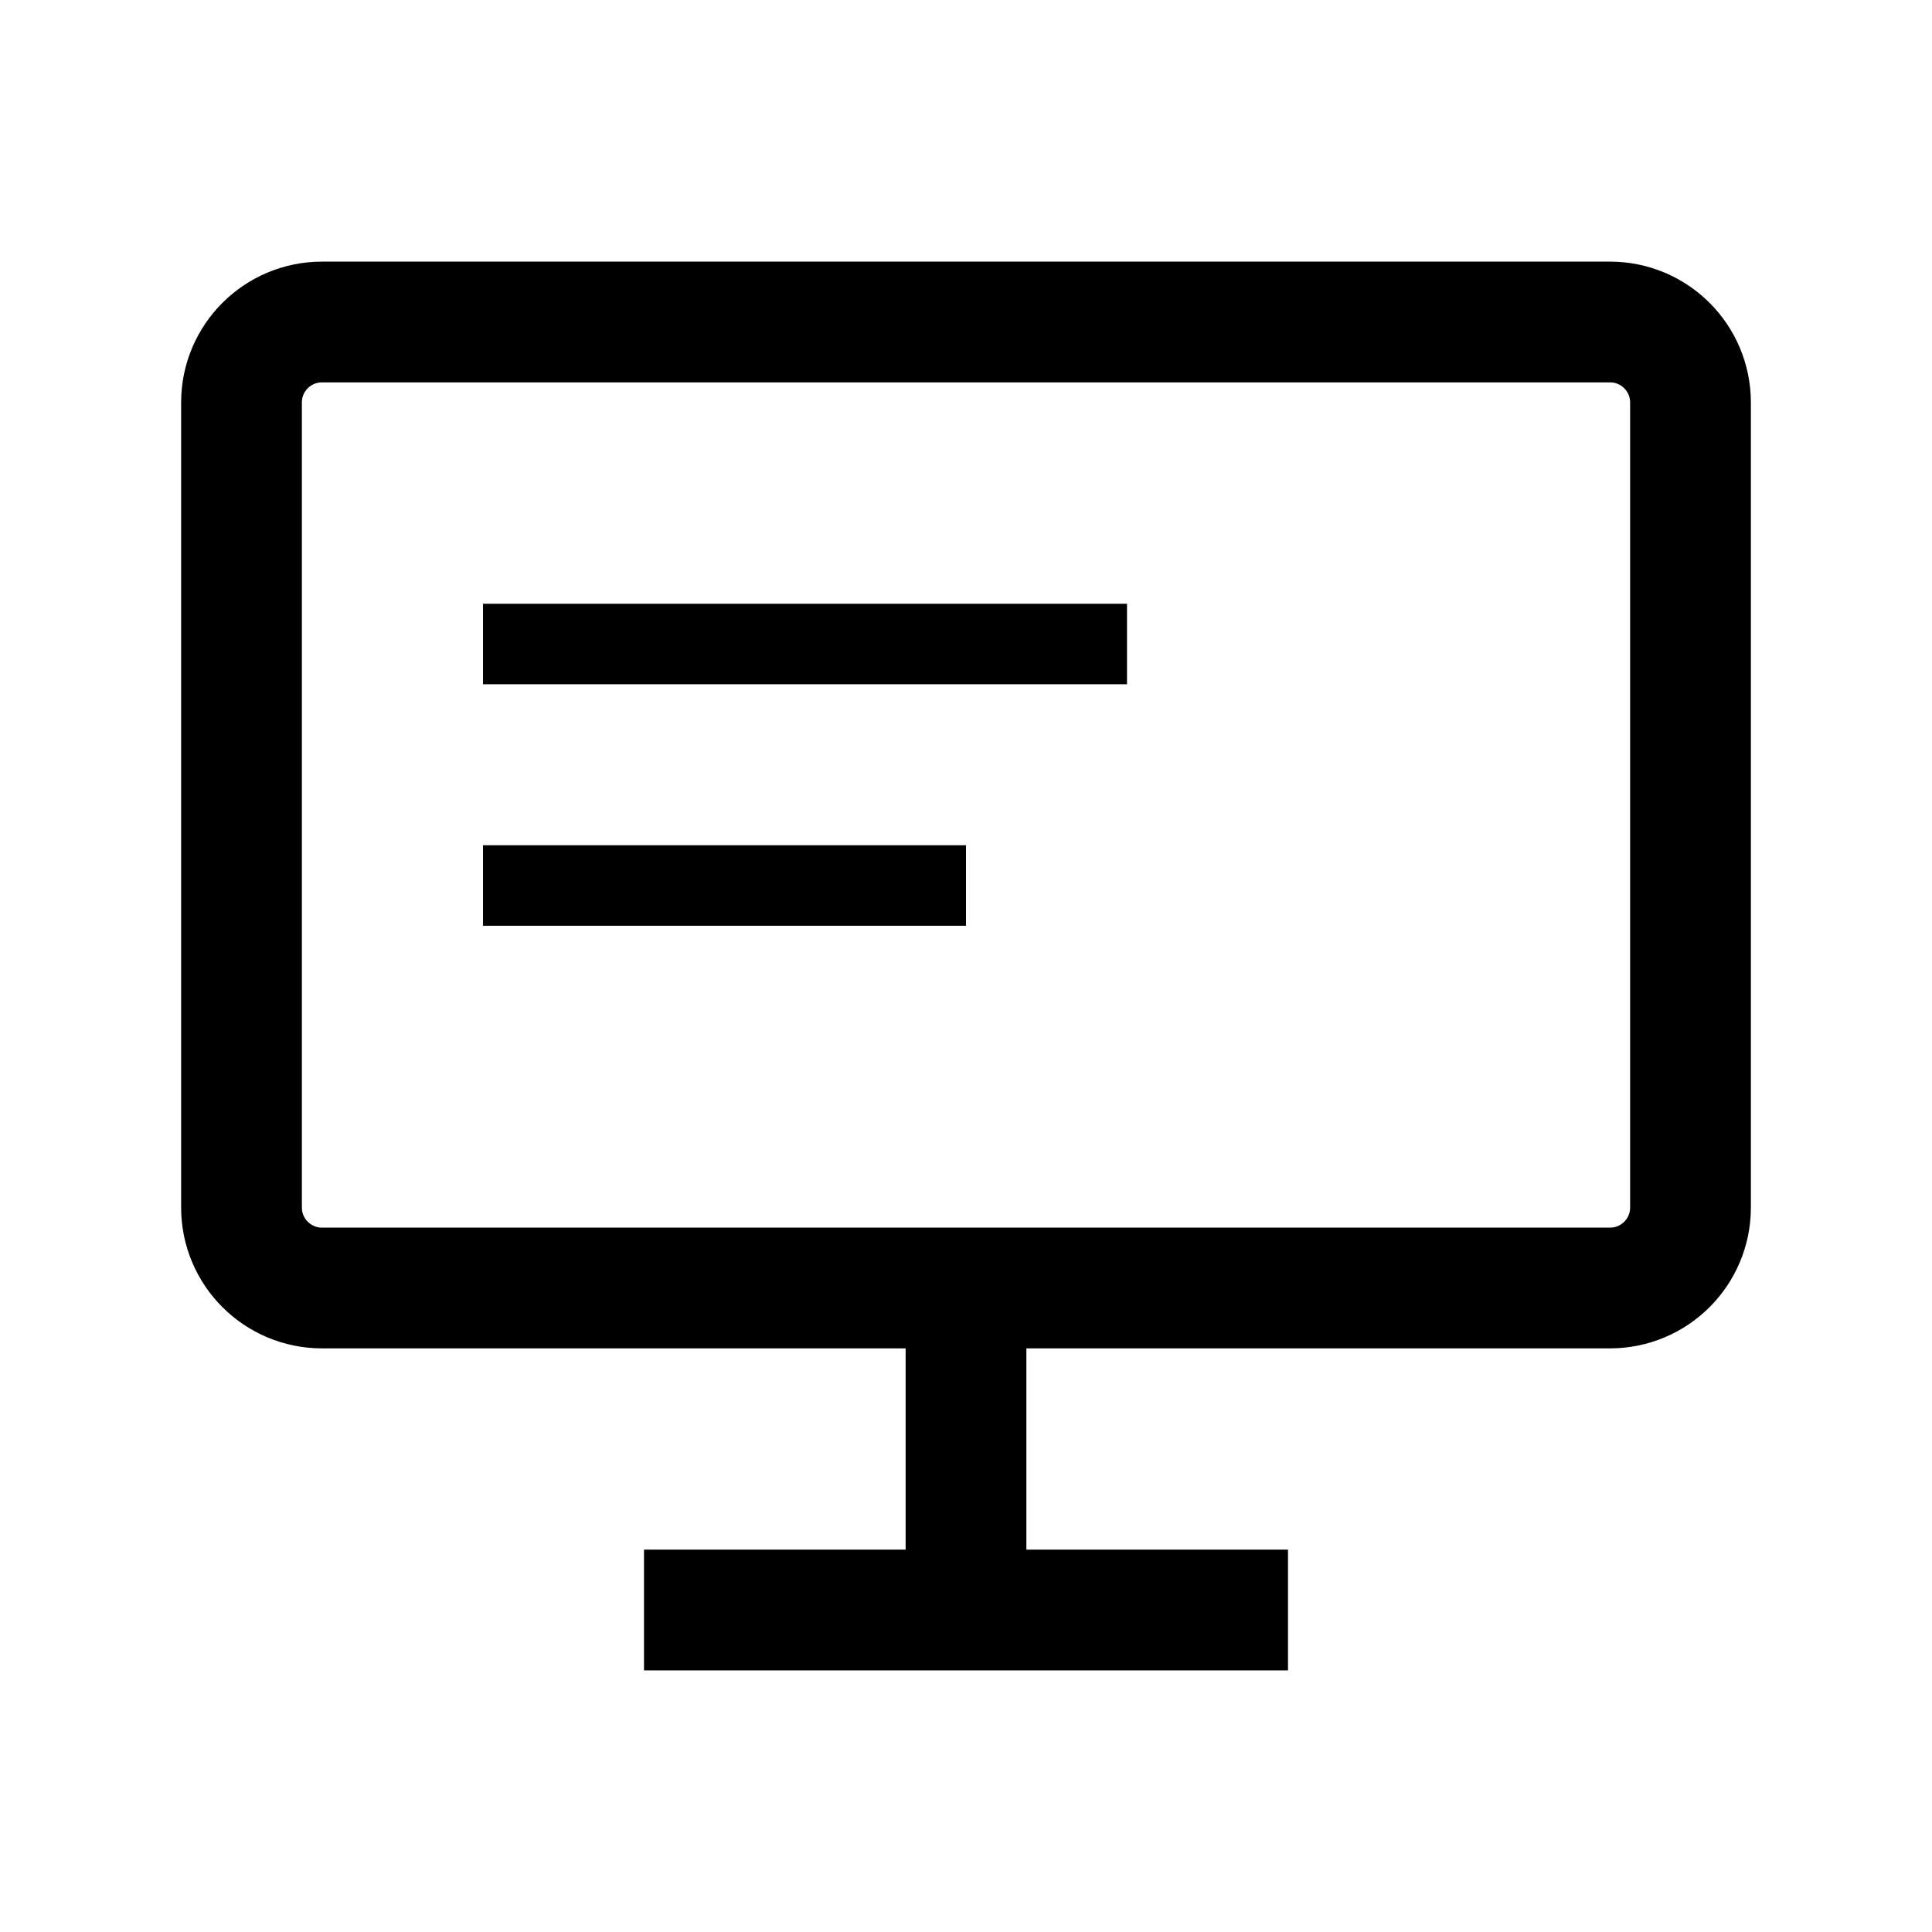
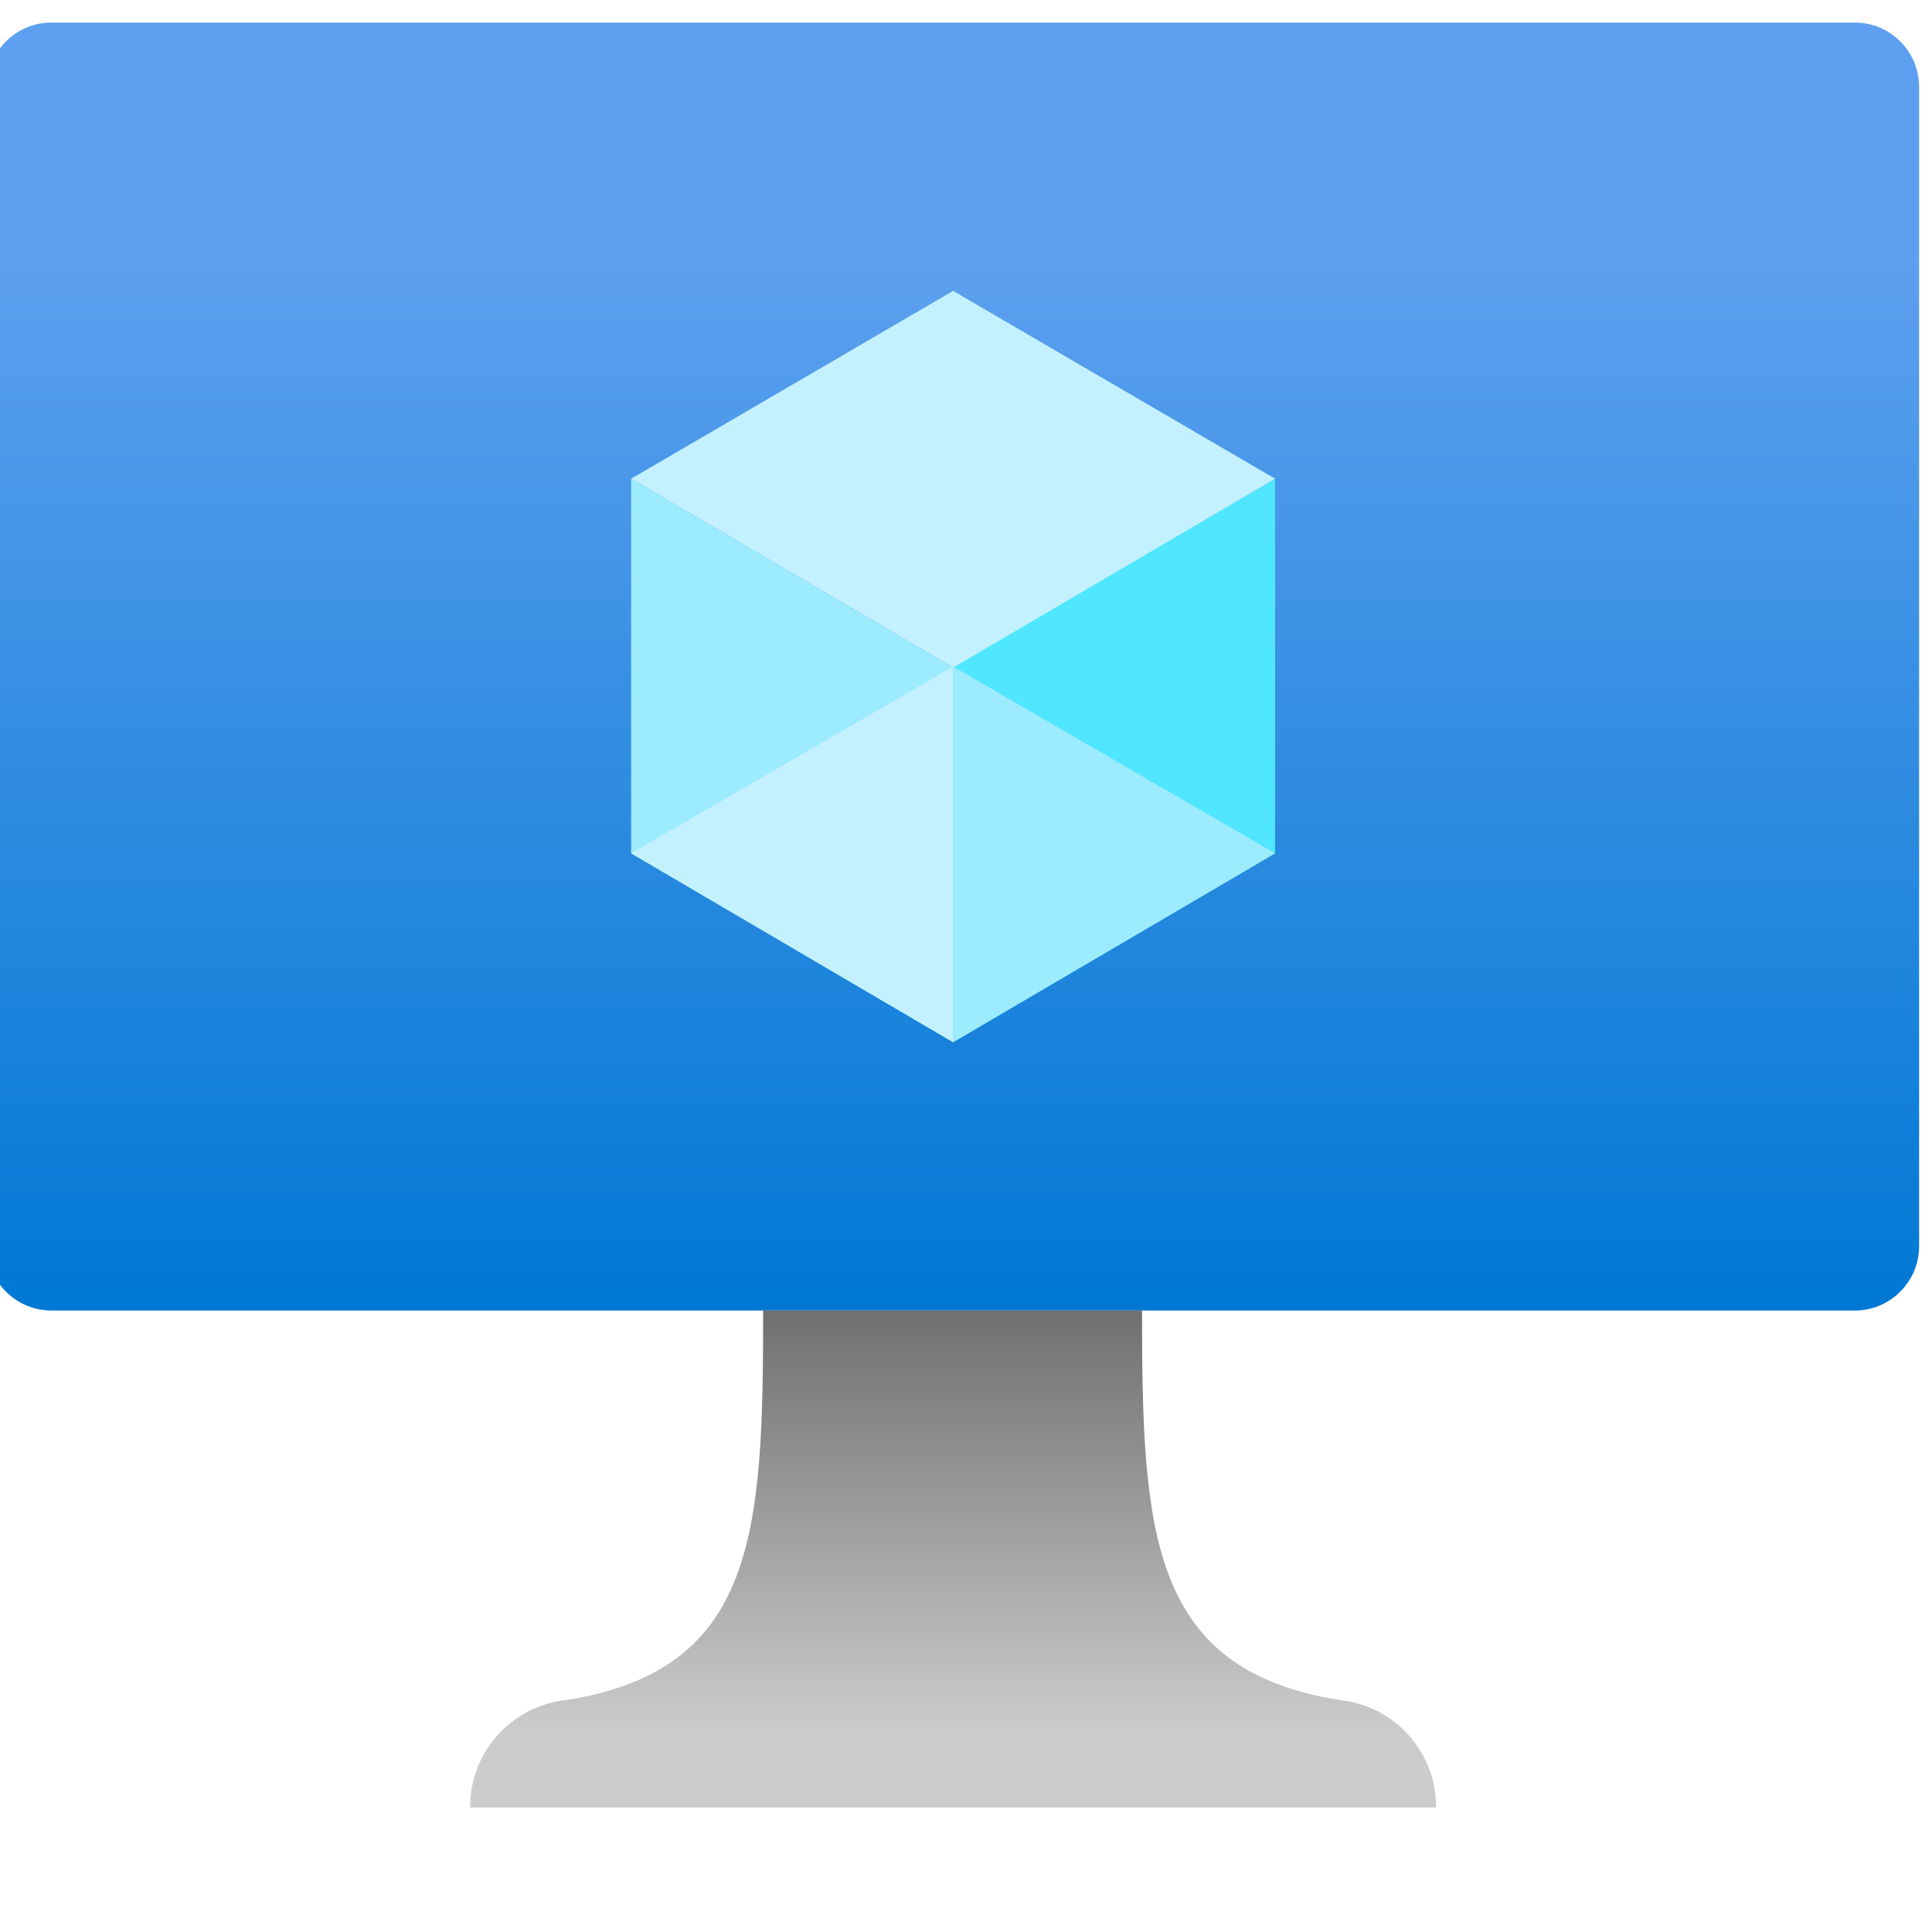
- <svg xmlns="http://www.w3.org/2000/svg" viewBox="0 0 24 24" class="azicon" role="img" aria-label="Virtual machine">
-   <rect x="3" y="4" width="18" height="12" rx="1" fill="none" stroke="currentColor" stroke-width="1.5" />
-   <line x1="8" y1="20" x2="16" y2="20" stroke="currentColor" stroke-width="1.5" />
-   <line x1="12" y1="16" x2="12" y2="20" stroke="currentColor" stroke-width="1.5" />
-   <line x1="6" y1="8" x2="14" y2="8" stroke="currentColor" stroke-width="1" />
-   <line x1="6" y1="11" x2="12" y2="11" stroke="currentColor" stroke-width="1" />
+ <svg xmlns="http://www.w3.org/2000/svg" id="fd454f1c-5506-44b8-874e-8814b8b2f70b" width="18" height="18" viewBox="0 0 18 18">
+   <defs>
+     <linearGradient id="f34d9569-2bd0-4002-8f16-3d01d8106cb5" x1="8.88" y1="12.21" x2="8.88" y2="0.21" gradientUnits="userSpaceOnUse">
+       <stop offset="0" stop-color="#0078d4" />
+       <stop offset="0.82" stop-color="#5ea0ef" />
+     </linearGradient>
+     <linearGradient id="bdb45a0b-eb58-4970-a60a-fb2ce314f866" x1="8.88" y1="16.84" x2="8.88" y2="12.21" gradientUnits="userSpaceOnUse">
+       <stop offset="0.15" stop-color="#ccc" />
+       <stop offset="1" stop-color="#707070" />
+     </linearGradient>
+   </defs>
+   <rect x="-0.12" y="0.21" width="18" height="12" rx="0.6" fill="url(#f34d9569-2bd0-4002-8f16-3d01d8106cb5)" />
+   <polygon points="11.88 4.46 11.88 7.95 8.88 9.71 8.88 6.21 11.88 4.46" fill="#50e6ff" />
+   <polygon points="11.88 4.46 8.88 6.22 5.88 4.46 8.88 2.71 11.88 4.46" fill="#c3f1ff" />
+   <polygon points="8.88 6.22 8.88 9.71 5.88 7.95 5.88 4.46 8.88 6.22" fill="#9cebff" />
+   <polygon points="5.88 7.95 8.88 6.21 8.88 9.71 5.88 7.95" fill="#c3f1ff" />
+   <polygon points="11.88 7.95 8.88 6.21 8.88 9.71 11.88 7.95" fill="#9cebff" />
+   <path d="M12.49,15.84c-1.78-.28-1.85-1.56-1.85-3.63H7.11c0,2.07-.06,3.35-1.84,3.63a1,1,0,0,0-.89,1h9A1,1,0,0,0,12.49,15.84Z" fill="url(#bdb45a0b-eb58-4970-a60a-fb2ce314f866)" />
</svg>
